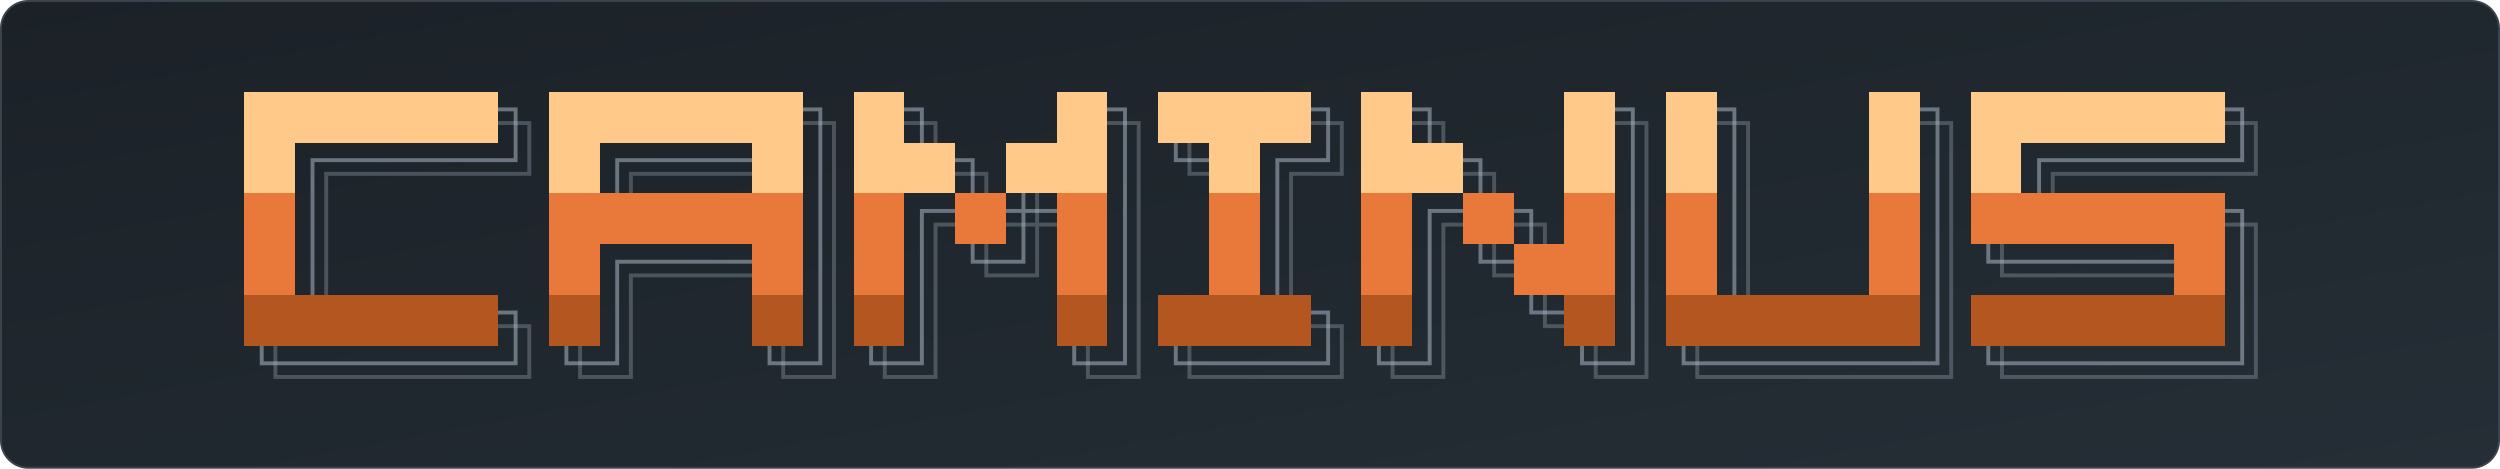
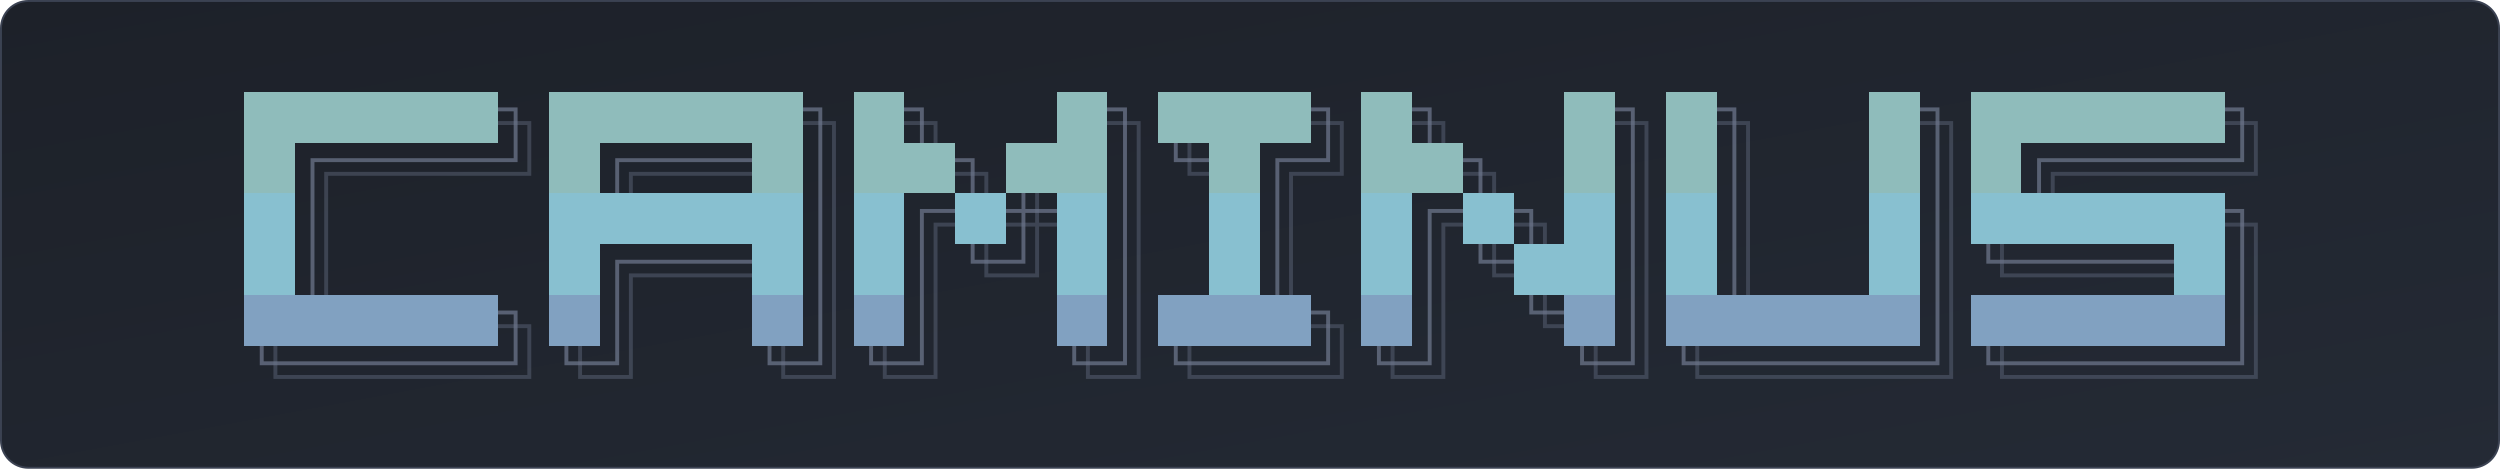
<svg xmlns="http://www.w3.org/2000/svg" width="1280" height="240" viewBox="0 0 1280 240" role="img" aria-labelledby="t">
  <defs>
    <linearGradient id="bg" x1="0" y1="0" x2="1" y2="1">
-       <stop offset="0" stop-color="#1b2127" />
-       <stop offset="1" stop-color="#252e36" />
+       <stop offset="0" stop-color="#1d2129" />
+       <stop offset="1" stop-color="#242a35" />
    </linearGradient>
  </defs>
-   <rect x="0.5" y="0.5" width="1279" height="239" rx="14" fill="url(#bg)" stroke="#3a444e" />
-   <path d="M141 63L167 63 M141 63L141 89 M167 63L193 63 M167 89L193 89 M193 63L219 63 M193 89L219 89 M219 63L245 63 M219 89L245 89 M245 63L271 63 M245 89L271 89 M271 63L271 89 M141 89L141 115 M167 89L167 115 M141 115L141 141 M167 115L167 141 M141 141L141 167 M167 141L167 167 M141 193L167 193 M141 167L141 193 M167 167L193 167 M167 193L193 193 M193 167L219 167 M193 193L219 193 M219 167L245 167 M219 193L245 193 M245 167L271 167 M245 193L271 193 M271 167L271 193 M297 63L323 63 M297 63L297 89 M323 63L349 63 M323 89L349 89 M349 63L375 63 M349 89L375 89 M375 63L401 63 M375 89L401 89 M401 63L427 63 M427 63L427 89 M297 89L297 115 M323 89L323 115 M401 89L401 115 M427 89L427 115 M297 115L297 141 M323 115L349 115 M323 141L349 141 M349 115L375 115 M349 141L375 141 M375 115L401 115 M375 141L401 141 M427 115L427 141 M297 141L297 167 M323 141L323 167 M401 141L401 167 M427 141L427 167 M297 193L323 193 M297 167L297 193 M323 167L323 193 M401 193L427 193 M401 167L401 193 M427 167L427 193 M453 63L479 63 M453 63L453 89 M479 63L479 89 M557 63L583 63 M557 63L557 89 M583 63L583 89 M453 89L453 115 M479 89L505 89 M479 115L505 115 M505 89L505 115 M531 89L557 89 M531 115L557 115 M531 89L531 115 M583 89L583 115 M453 115L453 141 M479 115L479 141 M505 115L531 115 M505 141L531 141 M505 115L505 141 M531 115L531 141 M557 115L557 141 M583 115L583 141 M453 141L453 167 M479 141L479 167 M557 141L557 167 M583 141L583 167 M453 193L479 193 M453 167L453 193 M479 167L479 193 M557 193L583 193 M557 167L557 193 M583 167L583 193 M609 63L635 63 M609 89L635 89 M609 63L609 89 M635 63L661 63 M661 63L687 63 M661 89L687 89 M687 63L687 89 M635 89L635 115 M661 89L661 115 M635 115L635 141 M661 115L661 141 M635 141L635 167 M661 141L661 167 M609 167L635 167 M609 193L635 193 M609 167L609 193 M635 193L661 193 M661 167L687 167 M661 193L687 193 M687 167L687 193 M713 63L739 63 M713 63L713 89 M739 63L739 89 M817 63L843 63 M817 63L817 89 M843 63L843 89 M713 89L713 115 M739 89L765 89 M739 115L765 115 M765 89L765 115 M817 89L817 115 M843 89L843 115 M713 115L713 141 M739 115L739 141 M765 115L791 115 M765 141L791 141 M765 115L765 141 M791 115L791 141 M817 115L817 141 M843 115L843 141 M713 141L713 167 M739 141L739 167 M791 141L817 141 M791 167L817 167 M791 141L791 167 M843 141L843 167 M713 193L739 193 M713 167L713 193 M739 167L739 193 M817 193L843 193 M817 167L817 193 M843 167L843 193 M869 63L895 63 M869 63L869 89 M895 63L895 89 M973 63L999 63 M973 63L973 89 M999 63L999 89 M869 89L869 115 M895 89L895 115 M973 89L973 115 M999 89L999 115 M869 115L869 141 M895 115L895 141 M973 115L973 141 M999 115L999 141 M869 141L869 167 M895 141L895 167 M973 141L973 167 M999 141L999 167 M869 193L895 193 M869 167L869 193 M895 167L921 167 M895 193L921 193 M921 167L947 167 M921 193L947 193 M947 167L973 167 M947 193L973 193 M973 193L999 193 M999 167L999 193 M1025 63L1051 63 M1025 63L1025 89 M1051 63L1077 63 M1051 89L1077 89 M1077 63L1103 63 M1077 89L1103 89 M1103 63L1129 63 M1103 89L1129 89 M1129 63L1155 63 M1129 89L1155 89 M1155 63L1155 89 M1025 89L1025 115 M1051 89L1051 115 M1025 141L1051 141 M1025 115L1025 141 M1051 115L1077 115 M1051 141L1077 141 M1077 115L1103 115 M1077 141L1103 141 M1103 115L1129 115 M1103 141L1129 141 M1129 115L1155 115 M1155 115L1155 141 M1129 141L1129 167 M1155 141L1155 167 M1025 167L1051 167 M1025 193L1051 193 M1025 167L1025 193 M1051 167L1077 167 M1051 193L1077 193 M1077 167L1103 167 M1077 193L1103 193 M1103 167L1129 167 M1103 193L1129 193 M1129 193L1155 193 M1155 167L1155 193" fill="none" stroke="#a9b6c4" stroke-opacity="0.32" stroke-width="2" stroke-linecap="square" />
-   <path d="M134 56L160 56 M134 56L134 82 M160 56L186 56 M160 82L186 82 M186 56L212 56 M186 82L212 82 M212 56L238 56 M212 82L238 82 M238 56L264 56 M238 82L264 82 M264 56L264 82 M134 82L134 108 M160 82L160 108 M134 108L134 134 M160 108L160 134 M134 134L134 160 M160 134L160 160 M134 186L160 186 M134 160L134 186 M160 160L186 160 M160 186L186 186 M186 160L212 160 M186 186L212 186 M212 160L238 160 M212 186L238 186 M238 160L264 160 M238 186L264 186 M264 160L264 186 M290 56L316 56 M290 56L290 82 M316 56L342 56 M316 82L342 82 M342 56L368 56 M342 82L368 82 M368 56L394 56 M368 82L394 82 M394 56L420 56 M420 56L420 82 M290 82L290 108 M316 82L316 108 M394 82L394 108 M420 82L420 108 M290 108L290 134 M316 108L342 108 M316 134L342 134 M342 108L368 108 M342 134L368 134 M368 108L394 108 M368 134L394 134 M420 108L420 134 M290 134L290 160 M316 134L316 160 M394 134L394 160 M420 134L420 160 M290 186L316 186 M290 160L290 186 M316 160L316 186 M394 186L420 186 M394 160L394 186 M420 160L420 186 M446 56L472 56 M446 56L446 82 M472 56L472 82 M550 56L576 56 M550 56L550 82 M576 56L576 82 M446 82L446 108 M472 82L498 82 M472 108L498 108 M498 82L498 108 M524 82L550 82 M524 108L550 108 M524 82L524 108 M576 82L576 108 M446 108L446 134 M472 108L472 134 M498 108L524 108 M498 134L524 134 M498 108L498 134 M524 108L524 134 M550 108L550 134 M576 108L576 134 M446 134L446 160 M472 134L472 160 M550 134L550 160 M576 134L576 160 M446 186L472 186 M446 160L446 186 M472 160L472 186 M550 186L576 186 M550 160L550 186 M576 160L576 186 M602 56L628 56 M602 82L628 82 M602 56L602 82 M628 56L654 56 M654 56L680 56 M654 82L680 82 M680 56L680 82 M628 82L628 108 M654 82L654 108 M628 108L628 134 M654 108L654 134 M628 134L628 160 M654 134L654 160 M602 160L628 160 M602 186L628 186 M602 160L602 186 M628 186L654 186 M654 160L680 160 M654 186L680 186 M680 160L680 186 M706 56L732 56 M706 56L706 82 M732 56L732 82 M810 56L836 56 M810 56L810 82 M836 56L836 82 M706 82L706 108 M732 82L758 82 M732 108L758 108 M758 82L758 108 M810 82L810 108 M836 82L836 108 M706 108L706 134 M732 108L732 134 M758 108L784 108 M758 134L784 134 M758 108L758 134 M784 108L784 134 M810 108L810 134 M836 108L836 134 M706 134L706 160 M732 134L732 160 M784 134L810 134 M784 160L810 160 M784 134L784 160 M836 134L836 160 M706 186L732 186 M706 160L706 186 M732 160L732 186 M810 186L836 186 M810 160L810 186 M836 160L836 186 M862 56L888 56 M862 56L862 82 M888 56L888 82 M966 56L992 56 M966 56L966 82 M992 56L992 82 M862 82L862 108 M888 82L888 108 M966 82L966 108 M992 82L992 108 M862 108L862 134 M888 108L888 134 M966 108L966 134 M992 108L992 134 M862 134L862 160 M888 134L888 160 M966 134L966 160 M992 134L992 160 M862 186L888 186 M862 160L862 186 M888 160L914 160 M888 186L914 186 M914 160L940 160 M914 186L940 186 M940 160L966 160 M940 186L966 186 M966 186L992 186 M992 160L992 186 M1018 56L1044 56 M1018 56L1018 82 M1044 56L1070 56 M1044 82L1070 82 M1070 56L1096 56 M1070 82L1096 82 M1096 56L1122 56 M1096 82L1122 82 M1122 56L1148 56 M1122 82L1148 82 M1148 56L1148 82 M1018 82L1018 108 M1044 82L1044 108 M1018 134L1044 134 M1018 108L1018 134 M1044 108L1070 108 M1044 134L1070 134 M1070 108L1096 108 M1070 134L1096 134 M1096 108L1122 108 M1096 134L1122 134 M1122 108L1148 108 M1148 108L1148 134 M1122 134L1122 160 M1148 134L1148 160 M1018 160L1044 160 M1018 186L1044 186 M1018 160L1018 186 M1044 160L1070 160 M1044 186L1070 186 M1070 160L1096 160 M1070 186L1096 186 M1096 160L1122 160 M1096 186L1122 186 M1122 186L1148 186 M1148 160L1148 186" fill="none" stroke="#a9b6c4" stroke-opacity="0.55" stroke-width="2" stroke-linecap="square" />
-   <path d="M125 47h26v26h-26z M151 47h26v26h-26z M177 47h26v26h-26z M203 47h26v26h-26z M229 47h26v26h-26z M281 47h26v26h-26z M307 47h26v26h-26z M333 47h26v26h-26z M359 47h26v26h-26z M385 47h26v26h-26z M437 47h26v26h-26z M541 47h26v26h-26z M593 47h26v26h-26z M619 47h26v26h-26z M645 47h26v26h-26z M697 47h26v26h-26z M801 47h26v26h-26z M853 47h26v26h-26z M957 47h26v26h-26z M1009 47h26v26h-26z M1035 47h26v26h-26z M1061 47h26v26h-26z M1087 47h26v26h-26z M1113 47h26v26h-26z" fill="#ffc98a" shape-rendering="crispEdges" />
-   <path d="M125 73h26v26h-26z M281 73h26v26h-26z M385 73h26v26h-26z M437 73h26v26h-26z M463 73h26v26h-26z M515 73h26v26h-26z M541 73h26v26h-26z M619 73h26v26h-26z M697 73h26v26h-26z M723 73h26v26h-26z M801 73h26v26h-26z M853 73h26v26h-26z M957 73h26v26h-26z M1009 73h26v26h-26z" fill="#ffc98a" shape-rendering="crispEdges" />
-   <path d="M125 99h26v26h-26z M281 99h26v26h-26z M307 99h26v26h-26z M333 99h26v26h-26z M359 99h26v26h-26z M385 99h26v26h-26z M437 99h26v26h-26z M489 99h26v26h-26z M541 99h26v26h-26z M619 99h26v26h-26z M697 99h26v26h-26z M749 99h26v26h-26z M801 99h26v26h-26z M853 99h26v26h-26z M957 99h26v26h-26z M1009 99h26v26h-26z M1035 99h26v26h-26z M1061 99h26v26h-26z M1087 99h26v26h-26z M1113 99h26v26h-26z" fill="#e8793a" shape-rendering="crispEdges" />
-   <path d="M125 125h26v26h-26z M281 125h26v26h-26z M385 125h26v26h-26z M437 125h26v26h-26z M541 125h26v26h-26z M619 125h26v26h-26z M697 125h26v26h-26z M775 125h26v26h-26z M801 125h26v26h-26z M853 125h26v26h-26z M957 125h26v26h-26z M1113 125h26v26h-26z" fill="#e8793a" shape-rendering="crispEdges" />
-   <path d="M125 151h26v26h-26z M151 151h26v26h-26z M177 151h26v26h-26z M203 151h26v26h-26z M229 151h26v26h-26z M281 151h26v26h-26z M385 151h26v26h-26z M437 151h26v26h-26z M541 151h26v26h-26z M593 151h26v26h-26z M619 151h26v26h-26z M645 151h26v26h-26z M697 151h26v26h-26z M801 151h26v26h-26z M853 151h26v26h-26z M879 151h26v26h-26z M905 151h26v26h-26z M931 151h26v26h-26z M957 151h26v26h-26z M1009 151h26v26h-26z M1035 151h26v26h-26z M1061 151h26v26h-26z M1087 151h26v26h-26z M1113 151h26v26h-26z" fill="#b4561f" shape-rendering="crispEdges" />
+   <rect x="0.5" y="0.5" width="1279" height="239" rx="14" fill="url(#bg)" stroke="#3b4252" />
+   <path d="M141 63L167 63 M141 63L141 89 M167 63L193 63 M167 89L193 89 M193 63L219 63 M193 89L219 89 M219 63L245 63 M219 89L245 89 M245 63L271 63 M245 89L271 89 M271 63L271 89 M141 89L141 115 M167 89L167 115 M141 115L141 141 M167 115L167 141 M141 141L141 167 M167 141L167 167 M141 193L167 193 M141 167L141 193 M167 167L193 167 M167 193L193 193 M193 167L219 167 M193 193L219 193 M219 167L245 167 M219 193L245 193 M245 167L271 167 M245 193L271 193 M271 167L271 193 M297 63L323 63 M297 63L297 89 M323 63L349 63 M323 89L349 89 M349 63L375 63 M349 89L375 89 M375 63L401 63 M375 89L401 89 M401 63L427 63 M427 63L427 89 M297 89L297 115 M323 89L323 115 M401 89L401 115 M427 89L427 115 M297 115L297 141 M323 115L349 115 M323 141L349 141 M349 115L375 115 M349 141L375 141 M375 115L401 115 M375 141L401 141 M427 115L427 141 M297 141L297 167 M323 141L323 167 M401 141L401 167 M427 141L427 167 M297 193L323 193 M297 167L297 193 M323 167L323 193 M401 193L427 193 M401 167L401 193 M427 167L427 193 M453 63L479 63 M453 63L453 89 M479 63L479 89 M557 63L583 63 M557 63L557 89 M583 63L583 89 M453 89L453 115 M479 89L505 89 M479 115L505 115 M505 89L505 115 M531 89L557 89 M531 115L557 115 M531 89L531 115 M583 89L583 115 M453 115L453 141 M479 115L479 141 M505 115L531 115 M505 141L531 141 M505 115L505 141 M531 115L531 141 M557 115L557 141 M583 115L583 141 M453 141L453 167 M479 141L479 167 M557 141L557 167 M583 141L583 167 M453 193L479 193 M453 167L453 193 M479 167L479 193 M557 193L583 193 M557 167L557 193 M583 167L583 193 M609 63L635 63 M609 89L635 89 M609 63L609 89 M635 63L661 63 M661 63L687 63 M661 89L687 89 M687 63L687 89 M635 89L635 115 M661 89L661 115 M635 115L635 141 M661 115L661 141 M635 141L635 167 M661 141L661 167 M609 167L635 167 M609 193L635 193 M609 167L609 193 M635 193L661 193 M661 167L687 167 M661 193L687 193 M687 167L687 193 M713 63L739 63 M713 63L713 89 M739 63L739 89 M817 63L843 63 M817 63L817 89 M843 63L843 89 M713 89L713 115 M739 89L765 89 M739 115L765 115 M765 89L765 115 M817 89L817 115 M843 89L843 115 M713 115L713 141 M739 115L739 141 M765 115L791 115 M765 141L791 141 M765 115L765 141 M791 115L791 141 M817 115L817 141 M843 115L843 141 M713 141L713 167 M739 141L739 167 M791 141L817 141 M791 167L817 167 M791 141L791 167 M843 141L843 167 M713 193L739 193 M713 167L713 193 M739 167L739 193 M817 193L843 193 M817 167L817 193 M843 167L843 193 M869 63L895 63 M869 63L869 89 M895 63L895 89 M973 63L999 63 M973 63L973 89 M999 63L999 89 M869 89L869 115 M895 89L895 115 M973 89L973 115 M999 89L999 115 M869 115L869 141 M895 115L895 141 M973 115L973 141 M999 115L999 141 M869 141L869 167 M895 141L895 167 M973 141L973 167 M999 141L999 167 M869 193L895 193 M869 167L869 193 M895 167L921 167 M895 193L921 193 M921 167L947 167 M921 193L947 193 M947 167L973 167 M947 193L973 193 M973 193L999 193 M999 167L999 193 M1025 63L1051 63 M1025 63L1025 89 M1051 63L1077 63 M1051 89L1077 89 M1077 63L1103 63 M1077 89L1103 89 M1103 63L1129 63 M1103 89L1129 89 M1129 63L1155 63 M1129 89L1155 89 M1155 63L1155 89 M1025 89L1025 115 M1051 89L1051 115 M1025 141L1051 141 M1025 115L1025 141 M1051 115L1077 115 M1051 141L1077 141 M1077 115L1103 115 M1077 141L1103 141 M1103 115L1129 115 M1103 141L1129 141 M1129 115L1155 115 M1155 115L1155 141 M1129 141L1129 167 M1155 141L1155 167 M1025 167L1051 167 M1025 193L1051 193 M1025 167L1025 193 M1051 167L1077 167 M1051 193L1077 193 M1077 167L1103 167 M1077 193L1103 193 M1103 167L1129 167 M1103 193L1129 193 M1129 193L1155 193 M1155 167L1155 193" fill="none" stroke="#6b7489" stroke-opacity="0.4" stroke-width="2" stroke-linecap="square" />
+   <path d="M134 56L160 56 M134 56L134 82 M160 56L186 56 M160 82L186 82 M186 56L212 56 M186 82L212 82 M212 56L238 56 M212 82L238 82 M238 56L264 56 M238 82L264 82 M264 56L264 82 M134 82L134 108 M160 82L160 108 M134 108L134 134 M160 108L160 134 M134 134L134 160 M160 134L160 160 M134 186L160 186 M134 160L134 186 M160 160L186 160 M160 186L186 186 M186 160L212 160 M186 186L212 186 M212 160L238 160 M212 186L238 186 M238 160L264 160 M238 186L264 186 M264 160L264 186 M290 56L316 56 M290 56L290 82 M316 56L342 56 M316 82L342 82 M342 56L368 56 M342 82L368 82 M368 56L394 56 M368 82L394 82 M394 56L420 56 M420 56L420 82 M290 82L290 108 M316 82L316 108 M394 82L394 108 M420 82L420 108 M290 108L290 134 M316 108L342 108 M316 134L342 134 M342 108L368 108 M342 134L368 134 M368 108L394 108 M368 134L394 134 M420 108L420 134 M290 134L290 160 M316 134L316 160 M394 134L394 160 M420 134L420 160 M290 186L316 186 M290 160L290 186 M316 160L316 186 M394 186L420 186 M394 160L394 186 M420 160L420 186 M446 56L472 56 M446 56L446 82 M472 56L472 82 M550 56L576 56 M550 56L550 82 M576 56L576 82 M446 82L446 108 M472 82L498 82 M472 108L498 108 M498 82L498 108 M524 82L550 82 M524 108L550 108 M524 82L524 108 M576 82L576 108 M446 108L446 134 M472 108L472 134 M498 108L524 108 M498 134L524 134 M498 108L498 134 M524 108L524 134 M550 108L550 134 M576 108L576 134 M446 134L446 160 M472 134L472 160 M550 134L550 160 M576 134L576 160 M446 186L472 186 M446 160L446 186 M472 160L472 186 M550 186L576 186 M550 160L550 186 M576 160L576 186 M602 56L628 56 M602 82L628 82 M602 56L602 82 M628 56L654 56 M654 56L680 56 M654 82L680 82 M680 56L680 82 M628 82L628 108 M654 82L654 108 M628 108L628 134 M654 108L654 134 M628 134L628 160 M654 134L654 160 M602 160L628 160 M602 186L628 186 M602 160L602 186 M628 186L654 186 M654 160L680 160 M654 186L680 186 M680 160L680 186 M706 56L732 56 M706 56L706 82 M732 56L732 82 M810 56L836 56 M810 56L810 82 M836 56L836 82 M706 82L706 108 M732 82L758 82 M732 108L758 108 M758 82L758 108 M810 82L810 108 M836 82L836 108 M706 108L706 134 M732 108L732 134 M758 108L784 108 M758 134L784 134 M758 108L758 134 M784 108L784 134 M810 108L810 134 M836 108L836 134 M706 134L706 160 M732 134L732 160 M784 134L810 134 M784 160L810 160 M784 134L784 160 M836 134L836 160 M706 186L732 186 M706 160L706 186 M732 160L732 186 M810 186L836 186 M810 160L810 186 M836 160L836 186 M862 56L888 56 M862 56L862 82 M888 56L888 82 M966 56L992 56 M966 56L966 82 M992 56L992 82 M862 82L862 108 M888 82L888 108 M966 82L966 108 M992 82L992 108 M862 108L862 134 M888 108L888 134 M966 108L966 134 M992 108L992 134 M862 134L862 160 M888 134L888 160 M966 134L966 160 M992 134L992 160 M862 186L888 186 M862 160L862 186 M888 160L914 160 M888 186L914 186 M914 160L940 160 M914 186L940 186 M940 160L966 160 M940 186L966 186 M966 186L992 186 M992 160L992 186 M1018 56L1044 56 M1018 56L1018 82 M1044 56L1070 56 M1044 82L1070 82 M1070 56L1096 56 M1070 82L1096 82 M1096 56L1122 56 M1096 82L1122 82 M1122 56L1148 56 M1122 82L1148 82 M1148 56L1148 82 M1018 82L1018 108 M1044 82L1044 108 M1018 134L1044 134 M1018 108L1018 134 M1044 108L1070 108 M1044 134L1070 134 M1070 108L1096 108 M1070 134L1096 134 M1096 108L1122 108 M1096 134L1122 134 M1122 108L1148 108 M1148 108L1148 134 M1122 134L1122 160 M1148 134L1148 160 M1018 160L1044 160 M1018 186L1044 186 M1018 160L1018 186 M1044 160L1070 160 M1044 186L1070 186 M1070 160L1096 160 M1070 186L1096 186 M1096 160L1122 160 M1096 186L1122 186 M1122 186L1148 186 M1148 160L1148 186" fill="none" stroke="#6b7489" stroke-opacity="0.75" stroke-width="2" stroke-linecap="square" />
+   <path d="M125 47h26v26h-26z M151 47h26v26h-26z M177 47h26v26h-26z M203 47h26v26h-26z M229 47h26v26h-26z M281 47h26v26h-26z M307 47h26v26h-26z M333 47h26v26h-26z M359 47h26v26h-26z M385 47h26v26h-26z M437 47h26v26h-26z M541 47h26v26h-26z M593 47h26v26h-26z M619 47h26v26h-26z M645 47h26v26h-26z M697 47h26v26h-26z M801 47h26v26h-26z M853 47h26v26h-26z M957 47h26v26h-26z M1009 47h26v26h-26z M1035 47h26v26h-26z M1061 47h26v26h-26z M1087 47h26v26h-26z M1113 47h26v26h-26z" fill="#8fbcbb" shape-rendering="crispEdges" />
+   <path d="M125 73h26v26h-26z M281 73h26v26h-26z M385 73h26v26h-26z M437 73h26v26h-26z M463 73h26v26h-26z M515 73h26v26h-26z M541 73h26v26h-26z M619 73h26v26h-26z M697 73h26v26h-26z M723 73h26v26h-26z M801 73h26v26h-26z M853 73h26v26h-26z M957 73h26v26h-26z M1009 73h26v26h-26z" fill="#8fbcbb" shape-rendering="crispEdges" />
+   <path d="M125 99h26v26h-26z M281 99h26v26h-26z M307 99h26v26h-26z M333 99h26v26h-26z M359 99h26v26h-26z M385 99h26v26h-26z M437 99h26v26h-26z M489 99h26v26h-26z M541 99h26v26h-26z M619 99h26v26h-26z M697 99h26v26h-26z M749 99h26v26h-26z M801 99h26v26h-26z M853 99h26v26h-26z M957 99h26v26h-26z M1009 99h26v26h-26z M1035 99h26v26h-26z M1061 99h26v26h-26z M1087 99h26v26h-26z M1113 99h26v26h-26z" fill="#88c0d0" shape-rendering="crispEdges" />
+   <path d="M125 125h26v26h-26z M281 125h26v26h-26z M385 125h26v26h-26z M437 125h26v26h-26z M541 125h26v26h-26z M619 125h26v26h-26z M697 125h26v26h-26z M775 125h26v26h-26z M801 125h26v26h-26z M853 125h26v26h-26z M957 125h26v26h-26z M1113 125h26v26h-26z" fill="#88c0d0" shape-rendering="crispEdges" />
+   <path d="M125 151h26v26h-26z M151 151h26v26h-26z M177 151h26v26h-26z M203 151h26v26h-26z M229 151h26v26h-26z M281 151h26v26h-26z M385 151h26v26h-26z M437 151h26v26h-26z M541 151h26v26h-26z M593 151h26v26h-26z M619 151h26v26h-26z M645 151h26v26h-26z M697 151h26v26h-26z M801 151h26v26h-26z M853 151h26v26h-26z M879 151h26v26h-26z M905 151h26v26h-26z M931 151h26v26h-26z M957 151h26v26h-26z M1009 151h26v26h-26z M1035 151h26v26h-26z M1061 151h26v26h-26z M1087 151h26v26h-26z M1113 151h26v26h-26z" fill="#81a1c1" shape-rendering="crispEdges" />
</svg>
